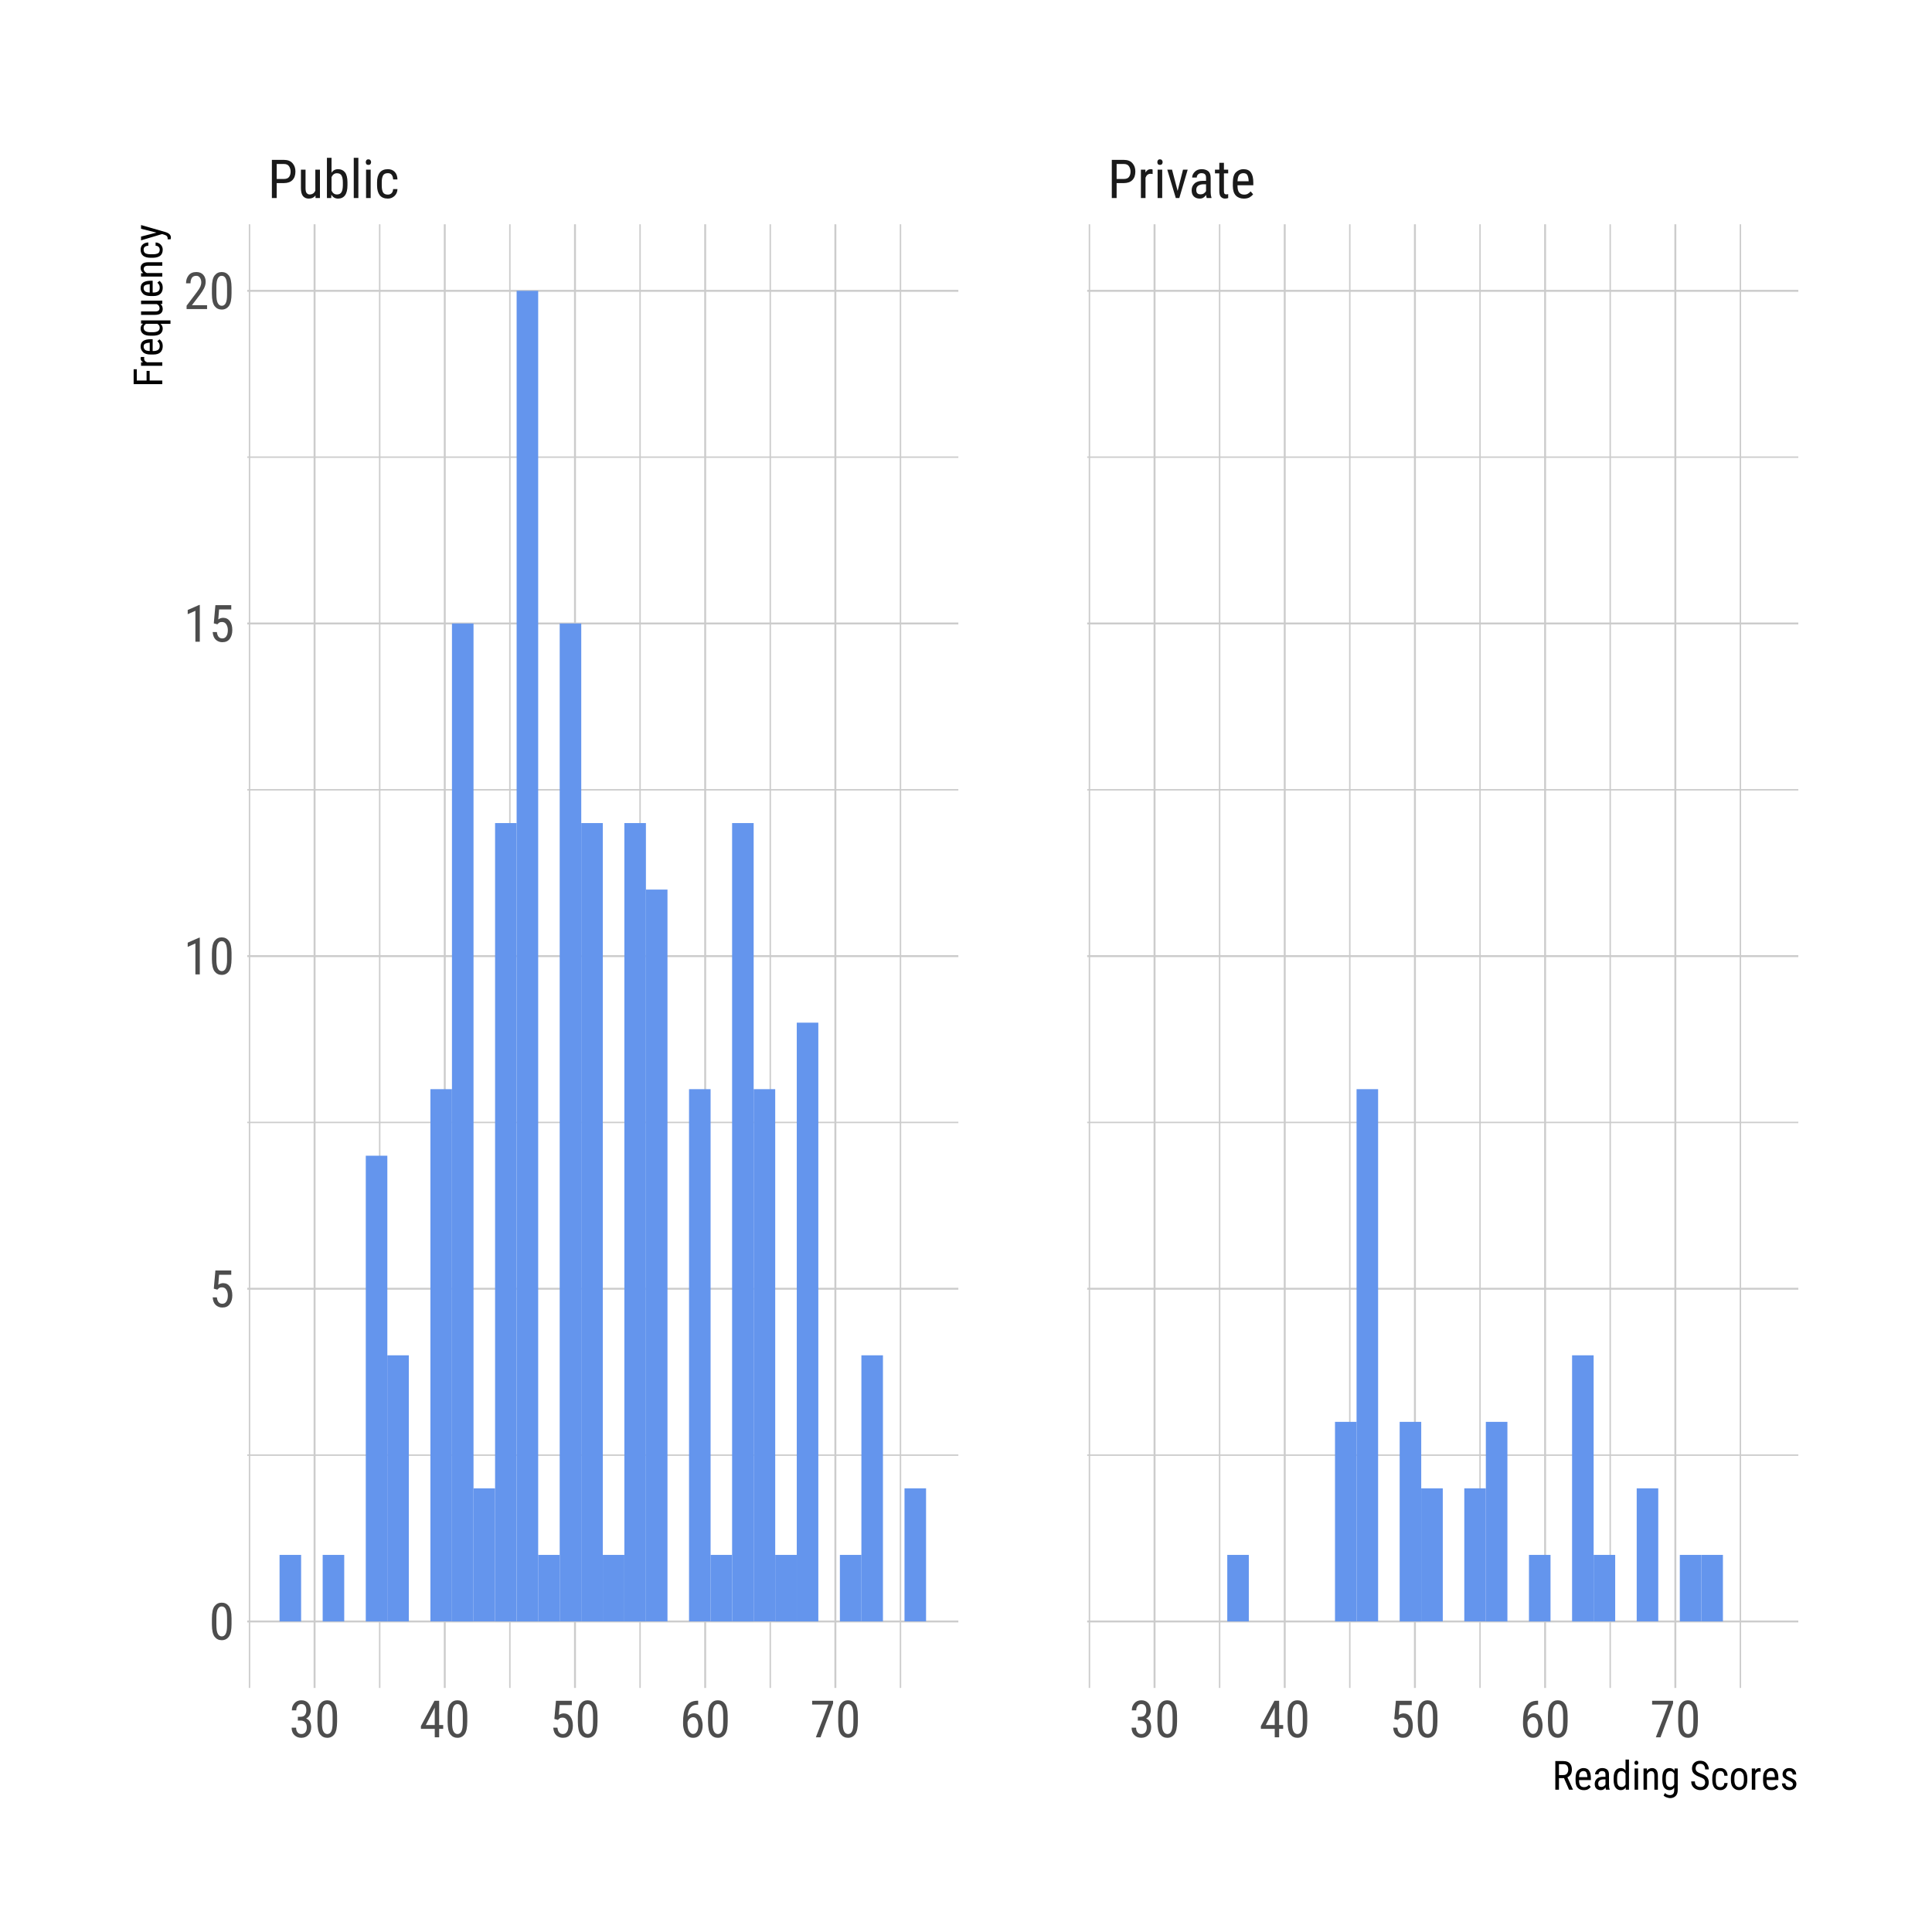
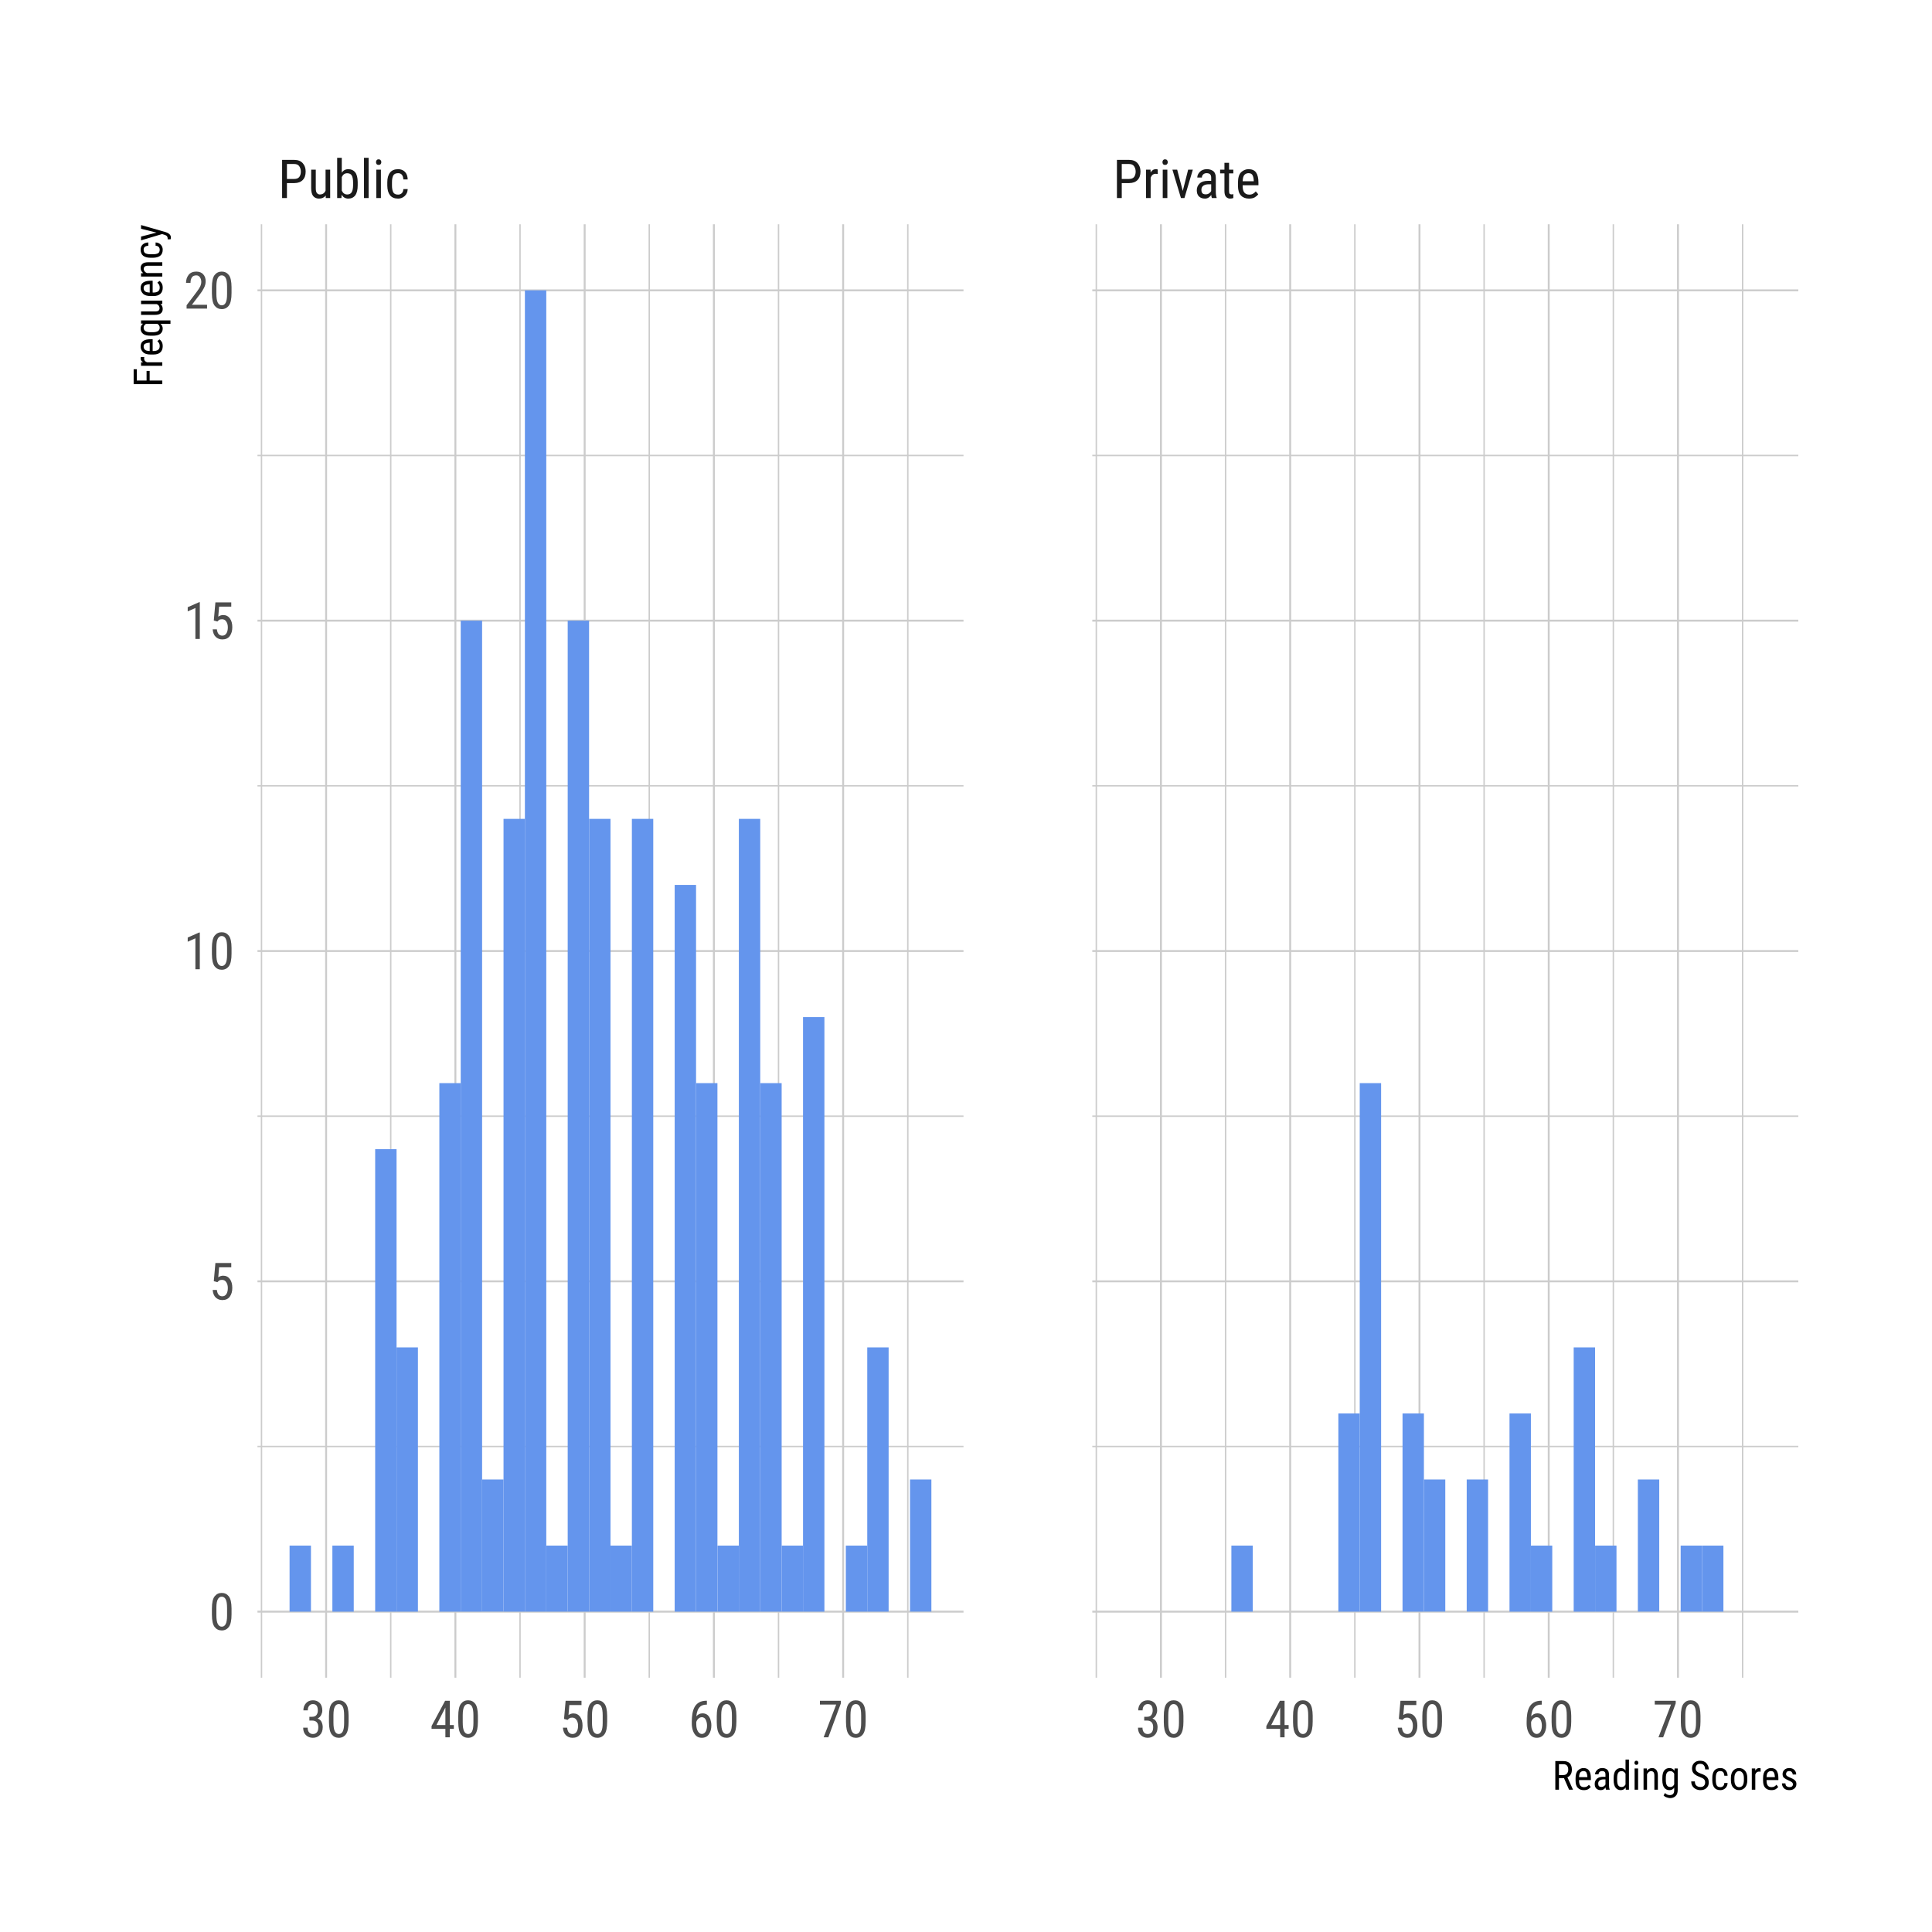
<svg xmlns="http://www.w3.org/2000/svg" width="432.00pt" height="432.00pt" viewBox="0 0 432.00 432.00">
  <g class="svglite">
    <defs>
      <style type="text/css">
    .svglite line, .svglite polyline, .svglite polygon, .svglite path, .svglite rect, .svglite circle {
      fill: none;
      stroke: #000000;
      stroke-linecap: round;
      stroke-linejoin: round;
      stroke-miterlimit: 10.00;
    }
    .svglite text {
      white-space: pre;
    }
    .svglite g.glyphgroup path {
      fill: inherit;
      stroke: none;
    }
  </style>
    </defs>
    <rect width="100%" height="100%" style="stroke: none; fill: #FFFFFF;" />
    <defs>
      <clipPath id="cpMC4wMHw0MzIuMDB8MC4wMHw0MzIuMDA=">
        <rect x="0.00" y="0.00" width="432.00" height="432.00" />
      </clipPath>
    </defs>
    <g clip-path="url(#cpMC4wMHw0MzIuMDB8MC4wMHw0MzIuMDA=)">
- </g>
+       <rect x="0.00" y="-0" width="432.00" height="432.00" style="stroke-width: 1.12; stroke: none; fill: #FFFFFF;" />
+     </g>
    <defs>
-       <clipPath id="cpNTUuMjh8MjE0LjMwfDUwLjE1fDM3Ny40Mw==">
-         <rect x="55.28" y="50.15" width="159.01" height="327.28" />
+       <clipPath id="cpNTcuNTd8MjE1LjQ0fDUwLjE1fDM3NS4xNA==">
+         <rect x="57.57" y="50.15" width="157.87" height="324.99" />
      </clipPath>
    </defs>
-     <g clip-path="url(#cpNTUuMjh8MjE0LjMwfDUwLjE1fDM3Ny40Mw==)">
-       <polyline points="55.28,325.37 214.30,325.37 " style="stroke-width: 0.32; stroke: #CCCCCC; stroke-linecap: butt;" />
-       <polyline points="55.28,250.98 214.30,250.98 " style="stroke-width: 0.32; stroke: #CCCCCC; stroke-linecap: butt;" />
-       <polyline points="55.28,176.60 214.30,176.60 " style="stroke-width: 0.32; stroke: #CCCCCC; stroke-linecap: butt;" />
-       <polyline points="55.28,102.22 214.30,102.22 " style="stroke-width: 0.32; stroke: #CCCCCC; stroke-linecap: butt;" />
-       <polyline points="55.79,377.43 55.79,50.15 " style="stroke-width: 0.32; stroke: #CCCCCC; stroke-linecap: butt;" />
-       <polyline points="84.90,377.43 84.90,50.15 " style="stroke-width: 0.32; stroke: #CCCCCC; stroke-linecap: butt;" />
-       <polyline points="114.01,377.43 114.01,50.15 " style="stroke-width: 0.32; stroke: #CCCCCC; stroke-linecap: butt;" />
-       <polyline points="143.12,377.43 143.12,50.15 " style="stroke-width: 0.32; stroke: #CCCCCC; stroke-linecap: butt;" />
-       <polyline points="172.24,377.43 172.24,50.15 " style="stroke-width: 0.32; stroke: #CCCCCC; stroke-linecap: butt;" />
-       <polyline points="201.35,377.43 201.35,50.15 " style="stroke-width: 0.32; stroke: #CCCCCC; stroke-linecap: butt;" />
-       <polyline points="55.28,362.56 214.30,362.56 " style="stroke-width: 0.43; stroke: #CCCCCC; stroke-linecap: butt;" />
-       <polyline points="55.28,288.17 214.30,288.17 " style="stroke-width: 0.43; stroke: #CCCCCC; stroke-linecap: butt;" />
-       <polyline points="55.28,213.79 214.30,213.79 " style="stroke-width: 0.43; stroke: #CCCCCC; stroke-linecap: butt;" />
-       <polyline points="55.28,139.41 214.30,139.41 " style="stroke-width: 0.43; stroke: #CCCCCC; stroke-linecap: butt;" />
-       <polyline points="55.28,65.03 214.30,65.03 " style="stroke-width: 0.43; stroke: #CCCCCC; stroke-linecap: butt;" />
-       <polyline points="70.34,377.43 70.34,50.15 " style="stroke-width: 0.43; stroke: #CCCCCC; stroke-linecap: butt;" />
-       <polyline points="99.45,377.43 99.45,50.15 " style="stroke-width: 0.43; stroke: #CCCCCC; stroke-linecap: butt;" />
-       <polyline points="128.57,377.43 128.57,50.15 " style="stroke-width: 0.43; stroke: #CCCCCC; stroke-linecap: butt;" />
-       <polyline points="157.68,377.43 157.68,50.15 " style="stroke-width: 0.43; stroke: #CCCCCC; stroke-linecap: butt;" />
-       <polyline points="186.79,377.43 186.79,50.15 " style="stroke-width: 0.43; stroke: #CCCCCC; stroke-linecap: butt;" />
-       <rect x="62.51" y="347.68" width="4.82" height="14.88" style="stroke-width: 1.07; stroke: none; stroke-linecap: butt; stroke-linejoin: miter; fill: #6495ED;" />
-       <rect x="67.33" y="362.56" width="4.82" height="0.00" style="stroke-width: 1.07; stroke: none; stroke-linecap: butt; stroke-linejoin: miter; fill: #6495ED;" />
-       <rect x="72.15" y="347.68" width="4.82" height="14.88" style="stroke-width: 1.07; stroke: none; stroke-linecap: butt; stroke-linejoin: miter; fill: #6495ED;" />
-       <rect x="76.97" y="362.56" width="4.82" height="0.00" style="stroke-width: 1.07; stroke: none; stroke-linecap: butt; stroke-linejoin: miter; fill: #6495ED;" />
-       <rect x="81.79" y="258.42" width="4.82" height="104.14" style="stroke-width: 1.07; stroke: none; stroke-linecap: butt; stroke-linejoin: miter; fill: #6495ED;" />
-       <rect x="86.60" y="303.05" width="4.82" height="59.51" style="stroke-width: 1.07; stroke: none; stroke-linecap: butt; stroke-linejoin: miter; fill: #6495ED;" />
-       <rect x="91.42" y="362.56" width="4.82" height="0.00" style="stroke-width: 1.07; stroke: none; stroke-linecap: butt; stroke-linejoin: miter; fill: #6495ED;" />
-       <rect x="96.24" y="243.54" width="4.82" height="119.01" style="stroke-width: 1.07; stroke: none; stroke-linecap: butt; stroke-linejoin: miter; fill: #6495ED;" />
-       <rect x="101.06" y="139.41" width="4.82" height="223.15" style="stroke-width: 1.07; stroke: none; stroke-linecap: butt; stroke-linejoin: miter; fill: #6495ED;" />
-       <rect x="105.88" y="332.80" width="4.82" height="29.75" style="stroke-width: 1.07; stroke: none; stroke-linecap: butt; stroke-linejoin: miter; fill: #6495ED;" />
-       <rect x="110.70" y="184.04" width="4.82" height="178.52" style="stroke-width: 1.07; stroke: none; stroke-linecap: butt; stroke-linejoin: miter; fill: #6495ED;" />
-       <rect x="115.52" y="65.03" width="4.82" height="297.53" style="stroke-width: 1.07; stroke: none; stroke-linecap: butt; stroke-linejoin: miter; fill: #6495ED;" />
-       <rect x="120.33" y="347.68" width="4.82" height="14.88" style="stroke-width: 1.07; stroke: none; stroke-linecap: butt; stroke-linejoin: miter; fill: #6495ED;" />
-       <rect x="125.15" y="139.41" width="4.82" height="223.15" style="stroke-width: 1.07; stroke: none; stroke-linecap: butt; stroke-linejoin: miter; fill: #6495ED;" />
-       <rect x="129.97" y="184.04" width="4.82" height="178.52" style="stroke-width: 1.07; stroke: none; stroke-linecap: butt; stroke-linejoin: miter; fill: #6495ED;" />
-       <rect x="134.79" y="347.68" width="4.82" height="14.88" style="stroke-width: 1.07; stroke: none; stroke-linecap: butt; stroke-linejoin: miter; fill: #6495ED;" />
-       <rect x="139.61" y="184.04" width="4.82" height="178.52" style="stroke-width: 1.07; stroke: none; stroke-linecap: butt; stroke-linejoin: miter; fill: #6495ED;" />
-       <rect x="144.43" y="198.91" width="4.82" height="163.64" style="stroke-width: 1.07; stroke: none; stroke-linecap: butt; stroke-linejoin: miter; fill: #6495ED;" />
-       <rect x="149.25" y="362.56" width="4.82" height="0.00" style="stroke-width: 1.07; stroke: none; stroke-linecap: butt; stroke-linejoin: miter; fill: #6495ED;" />
-       <rect x="154.07" y="243.54" width="4.82" height="119.01" style="stroke-width: 1.07; stroke: none; stroke-linecap: butt; stroke-linejoin: miter; fill: #6495ED;" />
-       <rect x="158.88" y="347.68" width="4.82" height="14.88" style="stroke-width: 1.07; stroke: none; stroke-linecap: butt; stroke-linejoin: miter; fill: #6495ED;" />
-       <rect x="163.70" y="184.04" width="4.82" height="178.52" style="stroke-width: 1.07; stroke: none; stroke-linecap: butt; stroke-linejoin: miter; fill: #6495ED;" />
-       <rect x="168.52" y="243.54" width="4.82" height="119.01" style="stroke-width: 1.07; stroke: none; stroke-linecap: butt; stroke-linejoin: miter; fill: #6495ED;" />
-       <rect x="173.34" y="347.68" width="4.82" height="14.88" style="stroke-width: 1.07; stroke: none; stroke-linecap: butt; stroke-linejoin: miter; fill: #6495ED;" />
-       <rect x="178.16" y="228.67" width="4.82" height="133.89" style="stroke-width: 1.07; stroke: none; stroke-linecap: butt; stroke-linejoin: miter; fill: #6495ED;" />
-       <rect x="182.98" y="362.56" width="4.82" height="0.00" style="stroke-width: 1.07; stroke: none; stroke-linecap: butt; stroke-linejoin: miter; fill: #6495ED;" />
-       <rect x="187.80" y="347.68" width="4.82" height="14.88" style="stroke-width: 1.07; stroke: none; stroke-linecap: butt; stroke-linejoin: miter; fill: #6495ED;" />
-       <rect x="192.61" y="303.05" width="4.82" height="59.51" style="stroke-width: 1.07; stroke: none; stroke-linecap: butt; stroke-linejoin: miter; fill: #6495ED;" />
-       <rect x="197.43" y="362.56" width="4.82" height="0.00" style="stroke-width: 1.07; stroke: none; stroke-linecap: butt; stroke-linejoin: miter; fill: #6495ED;" />
-       <rect x="202.25" y="332.80" width="4.82" height="29.75" style="stroke-width: 1.07; stroke: none; stroke-linecap: butt; stroke-linejoin: miter; fill: #6495ED;" />
+     <g clip-path="url(#cpNTcuNTd8MjE1LjQ0fDUwLjE1fDM3NS4xNA==)">
+       <polyline points="57.57,323.44 215.44,323.44 " style="stroke-width: 0.32; stroke: #CCCCCC; stroke-linecap: butt;" />
+       <polyline points="57.57,249.58 215.44,249.58 " style="stroke-width: 0.32; stroke: #CCCCCC; stroke-linecap: butt;" />
+       <polyline points="57.57,175.71 215.44,175.71 " style="stroke-width: 0.32; stroke: #CCCCCC; stroke-linecap: butt;" />
+       <polyline points="57.57,101.85 215.44,101.85 " style="stroke-width: 0.32; stroke: #CCCCCC; stroke-linecap: butt;" />
+       <polyline points="58.47,375.14 58.47,50.15 " style="stroke-width: 0.32; stroke: #CCCCCC; stroke-linecap: butt;" />
+       <polyline points="87.37,375.14 87.37,50.15 " style="stroke-width: 0.32; stroke: #CCCCCC; stroke-linecap: butt;" />
+       <polyline points="116.28,375.14 116.28,50.15 " style="stroke-width: 0.32; stroke: #CCCCCC; stroke-linecap: butt;" />
+       <polyline points="145.18,375.14 145.18,50.15 " style="stroke-width: 0.32; stroke: #CCCCCC; stroke-linecap: butt;" />
+       <polyline points="174.08,375.14 174.08,50.15 " style="stroke-width: 0.32; stroke: #CCCCCC; stroke-linecap: butt;" />
+       <polyline points="202.99,375.14 202.99,50.15 " style="stroke-width: 0.32; stroke: #CCCCCC; stroke-linecap: butt;" />
+       <polyline points="57.57,360.37 215.44,360.37 " style="stroke-width: 0.43; stroke: #CCCCCC; stroke-linecap: butt;" />
+       <polyline points="57.57,286.51 215.44,286.51 " style="stroke-width: 0.43; stroke: #CCCCCC; stroke-linecap: butt;" />
+       <polyline points="57.57,212.65 215.44,212.65 " style="stroke-width: 0.43; stroke: #CCCCCC; stroke-linecap: butt;" />
+       <polyline points="57.57,138.78 215.44,138.78 " style="stroke-width: 0.43; stroke: #CCCCCC; stroke-linecap: butt;" />
+       <polyline points="57.57,64.92 215.44,64.92 " style="stroke-width: 0.43; stroke: #CCCCCC; stroke-linecap: butt;" />
+       <polyline points="72.92,375.14 72.92,50.15 " style="stroke-width: 0.43; stroke: #CCCCCC; stroke-linecap: butt;" />
+       <polyline points="101.83,375.14 101.83,50.15 " style="stroke-width: 0.43; stroke: #CCCCCC; stroke-linecap: butt;" />
+       <polyline points="130.73,375.14 130.73,50.15 " style="stroke-width: 0.43; stroke: #CCCCCC; stroke-linecap: butt;" />
+       <polyline points="159.63,375.14 159.63,50.15 " style="stroke-width: 0.43; stroke: #CCCCCC; stroke-linecap: butt;" />
+       <polyline points="188.53,375.14 188.53,50.15 " style="stroke-width: 0.43; stroke: #CCCCCC; stroke-linecap: butt;" />
+       <rect x="64.75" y="345.60" width="4.78" height="14.77" style="stroke-width: 1.12; stroke: none; stroke-linecap: butt; stroke-linejoin: miter; fill: #6495ED;" />
+       <rect x="69.53" y="360.37" width="4.78" height="0.00" style="stroke-width: 1.12; stroke: none; stroke-linecap: butt; stroke-linejoin: miter; fill: #6495ED;" />
+       <rect x="74.32" y="345.60" width="4.78" height="14.77" style="stroke-width: 1.12; stroke: none; stroke-linecap: butt; stroke-linejoin: miter; fill: #6495ED;" />
+       <rect x="79.10" y="360.37" width="4.78" height="0.00" style="stroke-width: 1.12; stroke: none; stroke-linecap: butt; stroke-linejoin: miter; fill: #6495ED;" />
+       <rect x="83.89" y="256.96" width="4.78" height="103.41" style="stroke-width: 1.12; stroke: none; stroke-linecap: butt; stroke-linejoin: miter; fill: #6495ED;" />
+       <rect x="88.67" y="301.28" width="4.78" height="59.09" style="stroke-width: 1.12; stroke: none; stroke-linecap: butt; stroke-linejoin: miter; fill: #6495ED;" />
+       <rect x="93.45" y="360.37" width="4.78" height="0.00" style="stroke-width: 1.12; stroke: none; stroke-linecap: butt; stroke-linejoin: miter; fill: #6495ED;" />
+       <rect x="98.24" y="242.19" width="4.78" height="118.18" style="stroke-width: 1.12; stroke: none; stroke-linecap: butt; stroke-linejoin: miter; fill: #6495ED;" />
+       <rect x="103.02" y="138.78" width="4.78" height="221.59" style="stroke-width: 1.12; stroke: none; stroke-linecap: butt; stroke-linejoin: miter; fill: #6495ED;" />
+       <rect x="107.81" y="330.82" width="4.78" height="29.54" style="stroke-width: 1.12; stroke: none; stroke-linecap: butt; stroke-linejoin: miter; fill: #6495ED;" />
+       <rect x="112.59" y="183.10" width="4.78" height="177.27" style="stroke-width: 1.12; stroke: none; stroke-linecap: butt; stroke-linejoin: miter; fill: #6495ED;" />
+       <rect x="117.37" y="64.92" width="4.78" height="295.45" style="stroke-width: 1.12; stroke: none; stroke-linecap: butt; stroke-linejoin: miter; fill: #6495ED;" />
+       <rect x="122.16" y="345.60" width="4.78" height="14.77" style="stroke-width: 1.12; stroke: none; stroke-linecap: butt; stroke-linejoin: miter; fill: #6495ED;" />
+       <rect x="126.94" y="138.78" width="4.78" height="221.59" style="stroke-width: 1.12; stroke: none; stroke-linecap: butt; stroke-linejoin: miter; fill: #6495ED;" />
+       <rect x="131.73" y="183.10" width="4.78" height="177.27" style="stroke-width: 1.12; stroke: none; stroke-linecap: butt; stroke-linejoin: miter; fill: #6495ED;" />
+       <rect x="136.51" y="345.60" width="4.78" height="14.77" style="stroke-width: 1.12; stroke: none; stroke-linecap: butt; stroke-linejoin: miter; fill: #6495ED;" />
+       <rect x="141.29" y="183.10" width="4.78" height="177.27" style="stroke-width: 1.12; stroke: none; stroke-linecap: butt; stroke-linejoin: miter; fill: #6495ED;" />
+       <rect x="146.08" y="360.37" width="4.78" height="0.00" style="stroke-width: 1.12; stroke: none; stroke-linecap: butt; stroke-linejoin: miter; fill: #6495ED;" />
+       <rect x="150.86" y="197.87" width="4.78" height="162.50" style="stroke-width: 1.12; stroke: none; stroke-linecap: butt; stroke-linejoin: miter; fill: #6495ED;" />
+       <rect x="155.64" y="242.19" width="4.78" height="118.18" style="stroke-width: 1.12; stroke: none; stroke-linecap: butt; stroke-linejoin: miter; fill: #6495ED;" />
+       <rect x="160.43" y="345.60" width="4.78" height="14.77" style="stroke-width: 1.12; stroke: none; stroke-linecap: butt; stroke-linejoin: miter; fill: #6495ED;" />
+       <rect x="165.21" y="183.10" width="4.78" height="177.27" style="stroke-width: 1.12; stroke: none; stroke-linecap: butt; stroke-linejoin: miter; fill: #6495ED;" />
+       <rect x="170.00" y="242.19" width="4.78" height="118.18" style="stroke-width: 1.12; stroke: none; stroke-linecap: butt; stroke-linejoin: miter; fill: #6495ED;" />
+       <rect x="174.78" y="345.60" width="4.78" height="14.77" style="stroke-width: 1.12; stroke: none; stroke-linecap: butt; stroke-linejoin: miter; fill: #6495ED;" />
+       <rect x="179.56" y="227.42" width="4.78" height="132.95" style="stroke-width: 1.12; stroke: none; stroke-linecap: butt; stroke-linejoin: miter; fill: #6495ED;" />
+       <rect x="184.35" y="360.37" width="4.78" height="0.00" style="stroke-width: 1.12; stroke: none; stroke-linecap: butt; stroke-linejoin: miter; fill: #6495ED;" />
+       <rect x="189.13" y="345.60" width="4.78" height="14.77" style="stroke-width: 1.12; stroke: none; stroke-linecap: butt; stroke-linejoin: miter; fill: #6495ED;" />
+       <rect x="193.92" y="301.28" width="4.78" height="59.09" style="stroke-width: 1.12; stroke: none; stroke-linecap: butt; stroke-linejoin: miter; fill: #6495ED;" />
+       <rect x="198.70" y="360.37" width="4.78" height="0.00" style="stroke-width: 1.12; stroke: none; stroke-linecap: butt; stroke-linejoin: miter; fill: #6495ED;" />
+       <rect x="203.48" y="330.82" width="4.78" height="29.54" style="stroke-width: 1.12; stroke: none; stroke-linecap: butt; stroke-linejoin: miter; fill: #6495ED;" />
    </g>
    <g clip-path="url(#cpMC4wMHw0MzIuMDB8MC4wMHw0MzIuMDA=)">
</g>
    <defs>
-       <clipPath id="cpMjQzLjEwfDQwMi4xMXw1MC4xNXwzNzcuNDM=">
-         <rect x="243.10" y="50.15" width="159.01" height="327.28" />
+       <clipPath id="cpMjQ0LjI0fDQwMi4xMXw1MC4xNXwzNzUuMTQ=">
+         <rect x="244.24" y="50.15" width="157.87" height="324.99" />
      </clipPath>
    </defs>
-     <g clip-path="url(#cpMjQzLjEwfDQwMi4xMXw1MC4xNXwzNzcuNDM=)">
-       <polyline points="243.10,325.37 402.11,325.37 " style="stroke-width: 0.32; stroke: #CCCCCC; stroke-linecap: butt;" />
-       <polyline points="243.10,250.98 402.11,250.98 " style="stroke-width: 0.32; stroke: #CCCCCC; stroke-linecap: butt;" />
-       <polyline points="243.10,176.60 402.11,176.60 " style="stroke-width: 0.32; stroke: #CCCCCC; stroke-linecap: butt;" />
-       <polyline points="243.10,102.22 402.11,102.22 " style="stroke-width: 0.32; stroke: #CCCCCC; stroke-linecap: butt;" />
-       <polyline points="243.60,377.43 243.60,50.15 " style="stroke-width: 0.32; stroke: #CCCCCC; stroke-linecap: butt;" />
-       <polyline points="272.71,377.43 272.71,50.15 " style="stroke-width: 0.32; stroke: #CCCCCC; stroke-linecap: butt;" />
-       <polyline points="301.82,377.43 301.82,50.15 " style="stroke-width: 0.32; stroke: #CCCCCC; stroke-linecap: butt;" />
-       <polyline points="330.94,377.43 330.94,50.15 " style="stroke-width: 0.32; stroke: #CCCCCC; stroke-linecap: butt;" />
-       <polyline points="360.05,377.43 360.05,50.15 " style="stroke-width: 0.32; stroke: #CCCCCC; stroke-linecap: butt;" />
-       <polyline points="389.16,377.43 389.16,50.15 " style="stroke-width: 0.32; stroke: #CCCCCC; stroke-linecap: butt;" />
-       <polyline points="243.10,362.56 402.11,362.56 " style="stroke-width: 0.43; stroke: #CCCCCC; stroke-linecap: butt;" />
-       <polyline points="243.10,288.17 402.11,288.17 " style="stroke-width: 0.43; stroke: #CCCCCC; stroke-linecap: butt;" />
-       <polyline points="243.10,213.79 402.11,213.79 " style="stroke-width: 0.43; stroke: #CCCCCC; stroke-linecap: butt;" />
-       <polyline points="243.10,139.41 402.11,139.41 " style="stroke-width: 0.43; stroke: #CCCCCC; stroke-linecap: butt;" />
-       <polyline points="243.10,65.03 402.11,65.03 " style="stroke-width: 0.43; stroke: #CCCCCC; stroke-linecap: butt;" />
-       <polyline points="258.16,377.43 258.16,50.15 " style="stroke-width: 0.43; stroke: #CCCCCC; stroke-linecap: butt;" />
-       <polyline points="287.27,377.43 287.27,50.15 " style="stroke-width: 0.43; stroke: #CCCCCC; stroke-linecap: butt;" />
-       <polyline points="316.38,377.43 316.38,50.15 " style="stroke-width: 0.43; stroke: #CCCCCC; stroke-linecap: butt;" />
-       <polyline points="345.49,377.43 345.49,50.15 " style="stroke-width: 0.43; stroke: #CCCCCC; stroke-linecap: butt;" />
-       <polyline points="374.61,377.43 374.61,50.15 " style="stroke-width: 0.43; stroke: #CCCCCC; stroke-linecap: butt;" />
-       <rect x="250.33" y="362.56" width="4.82" height="0.00" style="stroke-width: 1.07; stroke: none; stroke-linecap: butt; stroke-linejoin: miter; fill: #6495ED;" />
-       <rect x="255.14" y="362.56" width="4.82" height="0.00" style="stroke-width: 1.07; stroke: none; stroke-linecap: butt; stroke-linejoin: miter; fill: #6495ED;" />
-       <rect x="259.96" y="362.56" width="4.82" height="0.00" style="stroke-width: 1.07; stroke: none; stroke-linecap: butt; stroke-linejoin: miter; fill: #6495ED;" />
-       <rect x="264.78" y="362.56" width="4.82" height="0.00" style="stroke-width: 1.07; stroke: none; stroke-linecap: butt; stroke-linejoin: miter; fill: #6495ED;" />
-       <rect x="269.60" y="362.56" width="4.82" height="0.00" style="stroke-width: 1.07; stroke: none; stroke-linecap: butt; stroke-linejoin: miter; fill: #6495ED;" />
-       <rect x="274.42" y="347.68" width="4.82" height="14.88" style="stroke-width: 1.07; stroke: none; stroke-linecap: butt; stroke-linejoin: miter; fill: #6495ED;" />
-       <rect x="279.24" y="362.56" width="4.82" height="0.00" style="stroke-width: 1.07; stroke: none; stroke-linecap: butt; stroke-linejoin: miter; fill: #6495ED;" />
-       <rect x="284.06" y="362.56" width="4.82" height="0.00" style="stroke-width: 1.07; stroke: none; stroke-linecap: butt; stroke-linejoin: miter; fill: #6495ED;" />
-       <rect x="288.87" y="362.56" width="4.82" height="0.00" style="stroke-width: 1.07; stroke: none; stroke-linecap: butt; stroke-linejoin: miter; fill: #6495ED;" />
-       <rect x="293.69" y="362.56" width="4.82" height="0.00" style="stroke-width: 1.07; stroke: none; stroke-linecap: butt; stroke-linejoin: miter; fill: #6495ED;" />
-       <rect x="298.51" y="317.93" width="4.82" height="44.63" style="stroke-width: 1.07; stroke: none; stroke-linecap: butt; stroke-linejoin: miter; fill: #6495ED;" />
-       <rect x="303.33" y="243.54" width="4.82" height="119.01" style="stroke-width: 1.07; stroke: none; stroke-linecap: butt; stroke-linejoin: miter; fill: #6495ED;" />
-       <rect x="308.15" y="362.56" width="4.82" height="0.00" style="stroke-width: 1.07; stroke: none; stroke-linecap: butt; stroke-linejoin: miter; fill: #6495ED;" />
-       <rect x="312.97" y="317.93" width="4.82" height="44.63" style="stroke-width: 1.07; stroke: none; stroke-linecap: butt; stroke-linejoin: miter; fill: #6495ED;" />
-       <rect x="317.79" y="332.80" width="4.82" height="29.75" style="stroke-width: 1.07; stroke: none; stroke-linecap: butt; stroke-linejoin: miter; fill: #6495ED;" />
-       <rect x="322.60" y="362.56" width="4.82" height="0.00" style="stroke-width: 1.07; stroke: none; stroke-linecap: butt; stroke-linejoin: miter; fill: #6495ED;" />
-       <rect x="327.42" y="332.80" width="4.82" height="29.75" style="stroke-width: 1.07; stroke: none; stroke-linecap: butt; stroke-linejoin: miter; fill: #6495ED;" />
-       <rect x="332.24" y="317.93" width="4.82" height="44.63" style="stroke-width: 1.07; stroke: none; stroke-linecap: butt; stroke-linejoin: miter; fill: #6495ED;" />
-       <rect x="337.06" y="362.56" width="4.82" height="0.00" style="stroke-width: 1.07; stroke: none; stroke-linecap: butt; stroke-linejoin: miter; fill: #6495ED;" />
-       <rect x="341.88" y="347.68" width="4.82" height="14.88" style="stroke-width: 1.07; stroke: none; stroke-linecap: butt; stroke-linejoin: miter; fill: #6495ED;" />
-       <rect x="346.70" y="362.56" width="4.82" height="0.00" style="stroke-width: 1.07; stroke: none; stroke-linecap: butt; stroke-linejoin: miter; fill: #6495ED;" />
-       <rect x="351.52" y="303.05" width="4.82" height="59.51" style="stroke-width: 1.07; stroke: none; stroke-linecap: butt; stroke-linejoin: miter; fill: #6495ED;" />
-       <rect x="356.34" y="347.68" width="4.82" height="14.88" style="stroke-width: 1.07; stroke: none; stroke-linecap: butt; stroke-linejoin: miter; fill: #6495ED;" />
-       <rect x="361.15" y="362.56" width="4.82" height="0.00" style="stroke-width: 1.07; stroke: none; stroke-linecap: butt; stroke-linejoin: miter; fill: #6495ED;" />
-       <rect x="365.97" y="332.80" width="4.82" height="29.75" style="stroke-width: 1.07; stroke: none; stroke-linecap: butt; stroke-linejoin: miter; fill: #6495ED;" />
-       <rect x="370.79" y="362.56" width="4.82" height="0.00" style="stroke-width: 1.07; stroke: none; stroke-linecap: butt; stroke-linejoin: miter; fill: #6495ED;" />
-       <rect x="375.61" y="347.68" width="4.82" height="14.88" style="stroke-width: 1.07; stroke: none; stroke-linecap: butt; stroke-linejoin: miter; fill: #6495ED;" />
-       <rect x="380.43" y="347.68" width="4.82" height="14.88" style="stroke-width: 1.07; stroke: none; stroke-linecap: butt; stroke-linejoin: miter; fill: #6495ED;" />
-       <rect x="385.25" y="362.56" width="4.82" height="0.00" style="stroke-width: 1.07; stroke: none; stroke-linecap: butt; stroke-linejoin: miter; fill: #6495ED;" />
-       <rect x="390.07" y="362.56" width="4.82" height="0.00" style="stroke-width: 1.07; stroke: none; stroke-linecap: butt; stroke-linejoin: miter; fill: #6495ED;" />
+     <g clip-path="url(#cpMjQ0LjI0fDQwMi4xMXw1MC4xNXwzNzUuMTQ=)">
+       <polyline points="244.24,323.44 402.11,323.44 " style="stroke-width: 0.32; stroke: #CCCCCC; stroke-linecap: butt;" />
+       <polyline points="244.24,249.58 402.11,249.58 " style="stroke-width: 0.32; stroke: #CCCCCC; stroke-linecap: butt;" />
+       <polyline points="244.24,175.71 402.11,175.71 " style="stroke-width: 0.32; stroke: #CCCCCC; stroke-linecap: butt;" />
+       <polyline points="244.24,101.85 402.11,101.85 " style="stroke-width: 0.32; stroke: #CCCCCC; stroke-linecap: butt;" />
+       <polyline points="245.14,375.14 245.14,50.15 " style="stroke-width: 0.32; stroke: #CCCCCC; stroke-linecap: butt;" />
+       <polyline points="274.04,375.14 274.04,50.15 " style="stroke-width: 0.32; stroke: #CCCCCC; stroke-linecap: butt;" />
+       <polyline points="302.95,375.14 302.95,50.15 " style="stroke-width: 0.32; stroke: #CCCCCC; stroke-linecap: butt;" />
+       <polyline points="331.85,375.14 331.85,50.15 " style="stroke-width: 0.32; stroke: #CCCCCC; stroke-linecap: butt;" />
+       <polyline points="360.75,375.14 360.75,50.15 " style="stroke-width: 0.32; stroke: #CCCCCC; stroke-linecap: butt;" />
+       <polyline points="389.65,375.14 389.65,50.15 " style="stroke-width: 0.32; stroke: #CCCCCC; stroke-linecap: butt;" />
+       <polyline points="244.24,360.37 402.11,360.37 " style="stroke-width: 0.43; stroke: #CCCCCC; stroke-linecap: butt;" />
+       <polyline points="244.24,286.51 402.11,286.51 " style="stroke-width: 0.43; stroke: #CCCCCC; stroke-linecap: butt;" />
+       <polyline points="244.24,212.65 402.11,212.65 " style="stroke-width: 0.43; stroke: #CCCCCC; stroke-linecap: butt;" />
+       <polyline points="244.24,138.78 402.11,138.78 " style="stroke-width: 0.43; stroke: #CCCCCC; stroke-linecap: butt;" />
+       <polyline points="244.24,64.92 402.11,64.92 " style="stroke-width: 0.43; stroke: #CCCCCC; stroke-linecap: butt;" />
+       <polyline points="259.59,375.14 259.59,50.15 " style="stroke-width: 0.43; stroke: #CCCCCC; stroke-linecap: butt;" />
+       <polyline points="288.49,375.14 288.49,50.15 " style="stroke-width: 0.43; stroke: #CCCCCC; stroke-linecap: butt;" />
+       <polyline points="317.40,375.14 317.40,50.15 " style="stroke-width: 0.43; stroke: #CCCCCC; stroke-linecap: butt;" />
+       <polyline points="346.30,375.14 346.30,50.15 " style="stroke-width: 0.43; stroke: #CCCCCC; stroke-linecap: butt;" />
+       <polyline points="375.20,375.14 375.20,50.15 " style="stroke-width: 0.43; stroke: #CCCCCC; stroke-linecap: butt;" />
+       <rect x="251.42" y="360.37" width="4.78" height="0.00" style="stroke-width: 1.12; stroke: none; stroke-linecap: butt; stroke-linejoin: miter; fill: #6495ED;" />
+       <rect x="256.20" y="360.37" width="4.78" height="0.00" style="stroke-width: 1.12; stroke: none; stroke-linecap: butt; stroke-linejoin: miter; fill: #6495ED;" />
+       <rect x="260.99" y="360.37" width="4.78" height="0.00" style="stroke-width: 1.12; stroke: none; stroke-linecap: butt; stroke-linejoin: miter; fill: #6495ED;" />
+       <rect x="265.77" y="360.37" width="4.78" height="0.00" style="stroke-width: 1.12; stroke: none; stroke-linecap: butt; stroke-linejoin: miter; fill: #6495ED;" />
+       <rect x="270.55" y="360.37" width="4.78" height="0.00" style="stroke-width: 1.12; stroke: none; stroke-linecap: butt; stroke-linejoin: miter; fill: #6495ED;" />
+       <rect x="275.34" y="345.60" width="4.78" height="14.77" style="stroke-width: 1.12; stroke: none; stroke-linecap: butt; stroke-linejoin: miter; fill: #6495ED;" />
+       <rect x="280.12" y="360.37" width="4.78" height="0.00" style="stroke-width: 1.12; stroke: none; stroke-linecap: butt; stroke-linejoin: miter; fill: #6495ED;" />
+       <rect x="284.91" y="360.37" width="4.78" height="0.00" style="stroke-width: 1.12; stroke: none; stroke-linecap: butt; stroke-linejoin: miter; fill: #6495ED;" />
+       <rect x="289.69" y="360.37" width="4.78" height="0.00" style="stroke-width: 1.12; stroke: none; stroke-linecap: butt; stroke-linejoin: miter; fill: #6495ED;" />
+       <rect x="294.47" y="360.37" width="4.78" height="0.00" style="stroke-width: 1.12; stroke: none; stroke-linecap: butt; stroke-linejoin: miter; fill: #6495ED;" />
+       <rect x="299.26" y="316.05" width="4.78" height="44.32" style="stroke-width: 1.12; stroke: none; stroke-linecap: butt; stroke-linejoin: miter; fill: #6495ED;" />
+       <rect x="304.04" y="242.19" width="4.78" height="118.18" style="stroke-width: 1.12; stroke: none; stroke-linecap: butt; stroke-linejoin: miter; fill: #6495ED;" />
+       <rect x="308.83" y="360.37" width="4.78" height="0.00" style="stroke-width: 1.12; stroke: none; stroke-linecap: butt; stroke-linejoin: miter; fill: #6495ED;" />
+       <rect x="313.61" y="316.05" width="4.78" height="44.32" style="stroke-width: 1.12; stroke: none; stroke-linecap: butt; stroke-linejoin: miter; fill: #6495ED;" />
+       <rect x="318.39" y="330.82" width="4.78" height="29.54" style="stroke-width: 1.12; stroke: none; stroke-linecap: butt; stroke-linejoin: miter; fill: #6495ED;" />
+       <rect x="323.18" y="360.37" width="4.78" height="0.00" style="stroke-width: 1.12; stroke: none; stroke-linecap: butt; stroke-linejoin: miter; fill: #6495ED;" />
+       <rect x="327.96" y="330.82" width="4.78" height="29.54" style="stroke-width: 1.12; stroke: none; stroke-linecap: butt; stroke-linejoin: miter; fill: #6495ED;" />
+       <rect x="332.75" y="360.37" width="4.78" height="0.00" style="stroke-width: 1.12; stroke: none; stroke-linecap: butt; stroke-linejoin: miter; fill: #6495ED;" />
+       <rect x="337.53" y="316.05" width="4.78" height="44.32" style="stroke-width: 1.12; stroke: none; stroke-linecap: butt; stroke-linejoin: miter; fill: #6495ED;" />
+       <rect x="342.31" y="345.60" width="4.78" height="14.77" style="stroke-width: 1.12; stroke: none; stroke-linecap: butt; stroke-linejoin: miter; fill: #6495ED;" />
+       <rect x="347.10" y="360.37" width="4.78" height="0.00" style="stroke-width: 1.12; stroke: none; stroke-linecap: butt; stroke-linejoin: miter; fill: #6495ED;" />
+       <rect x="351.88" y="301.28" width="4.78" height="59.09" style="stroke-width: 1.12; stroke: none; stroke-linecap: butt; stroke-linejoin: miter; fill: #6495ED;" />
+       <rect x="356.67" y="345.60" width="4.78" height="14.77" style="stroke-width: 1.12; stroke: none; stroke-linecap: butt; stroke-linejoin: miter; fill: #6495ED;" />
+       <rect x="361.45" y="360.37" width="4.78" height="0.00" style="stroke-width: 1.12; stroke: none; stroke-linecap: butt; stroke-linejoin: miter; fill: #6495ED;" />
+       <rect x="366.23" y="330.82" width="4.78" height="29.54" style="stroke-width: 1.12; stroke: none; stroke-linecap: butt; stroke-linejoin: miter; fill: #6495ED;" />
+       <rect x="371.02" y="360.37" width="4.78" height="0.00" style="stroke-width: 1.12; stroke: none; stroke-linecap: butt; stroke-linejoin: miter; fill: #6495ED;" />
+       <rect x="375.80" y="345.60" width="4.78" height="14.77" style="stroke-width: 1.12; stroke: none; stroke-linecap: butt; stroke-linejoin: miter; fill: #6495ED;" />
+       <rect x="380.58" y="345.60" width="4.78" height="14.77" style="stroke-width: 1.12; stroke: none; stroke-linecap: butt; stroke-linejoin: miter; fill: #6495ED;" />
+       <rect x="385.37" y="360.37" width="4.78" height="0.00" style="stroke-width: 1.12; stroke: none; stroke-linecap: butt; stroke-linejoin: miter; fill: #6495ED;" />
+       <rect x="390.15" y="360.37" width="4.78" height="0.00" style="stroke-width: 1.12; stroke: none; stroke-linecap: butt; stroke-linejoin: miter; fill: #6495ED;" />
    </g>
    <g clip-path="url(#cpMC4wMHw0MzIuMDB8MC4wMHw0MzIuMDA=)">
</g>
    <defs>
-       <clipPath id="cpNTUuMjh8MjE0LjMwfDI5Ljg5fDUwLjE1">
-         <rect x="55.28" y="29.89" width="159.01" height="20.26" />
+       <clipPath id="cpNTcuNTd8MjE1LjQ0fDI5Ljg5fDUwLjE1">
+         <rect x="57.57" y="29.89" width="157.87" height="20.26" />
      </clipPath>
    </defs>
-     <g clip-path="url(#cpNTUuMjh8MjE0LjMwfDI5Ljg5fDUwLjE1)">
-       <text x="59.87" y="44.28" style="font-size: 12.00px;fill: #1A1A1A; font-family: &quot;Roboto Condensed&quot;;" textLength="29.42px" lengthAdjust="spacingAndGlyphs">Public</text>
+     <g clip-path="url(#cpNTcuNTd8MjE1LjQ0fDI5Ljg5fDUwLjE1)">
+       <text x="62.16" y="44.28" style="font-size: 12.00px;fill: #1A1A1A; font-family: &quot;Roboto Condensed&quot;;" textLength="29.42px" lengthAdjust="spacingAndGlyphs">Public</text>
    </g>
    <g clip-path="url(#cpMC4wMHw0MzIuMDB8MC4wMHw0MzIuMDA=)">
</g>
    <defs>
-       <clipPath id="cpMjQzLjEwfDQwMi4xMXwyOS44OXw1MC4xNQ==">
-         <rect x="243.10" y="29.89" width="159.01" height="20.26" />
+       <clipPath id="cpMjQ0LjI0fDQwMi4xMXwyOS44OXw1MC4xNQ==">
+         <rect x="244.24" y="29.89" width="157.87" height="20.26" />
      </clipPath>
    </defs>
-     <g clip-path="url(#cpMjQzLjEwfDQwMi4xMXwyOS44OXw1MC4xNQ==)">
-       <text x="247.68" y="44.28" style="font-size: 12.00px;fill: #1A1A1A; font-family: &quot;Roboto Condensed&quot;;" textLength="33.03px" lengthAdjust="spacingAndGlyphs">Private</text>
+     <g clip-path="url(#cpMjQ0LjI0fDQwMi4xMXwyOS44OXw1MC4xNQ==)">
+       <text x="248.83" y="44.28" style="font-size: 12.00px;fill: #1A1A1A; font-family: &quot;Roboto Condensed&quot;;" textLength="33.03px" lengthAdjust="spacingAndGlyphs">Private</text>
    </g>
    <g clip-path="url(#cpMC4wMHw0MzIuMDB8MC4wMHw0MzIuMDA=)">
-       <text x="70.34" y="388.47" text-anchor="middle" style="font-size: 11.50px;fill: #4D4D4D; font-family: &quot;Roboto Condensed&quot;;" textLength="11.34px" lengthAdjust="spacingAndGlyphs">30</text>
-       <text x="99.45" y="388.47" text-anchor="middle" style="font-size: 11.50px;fill: #4D4D4D; font-family: &quot;Roboto Condensed&quot;;" textLength="11.34px" lengthAdjust="spacingAndGlyphs">40</text>
-       <text x="128.57" y="388.47" text-anchor="middle" style="font-size: 11.50px;fill: #4D4D4D; font-family: &quot;Roboto Condensed&quot;;" textLength="11.34px" lengthAdjust="spacingAndGlyphs">50</text>
-       <text x="157.68" y="388.47" text-anchor="middle" style="font-size: 11.50px;fill: #4D4D4D; font-family: &quot;Roboto Condensed&quot;;" textLength="11.34px" lengthAdjust="spacingAndGlyphs">60</text>
-       <text x="186.79" y="388.47" text-anchor="middle" style="font-size: 11.50px;fill: #4D4D4D; font-family: &quot;Roboto Condensed&quot;;" textLength="11.34px" lengthAdjust="spacingAndGlyphs">70</text>
-       <text x="258.16" y="388.47" text-anchor="middle" style="font-size: 11.50px;fill: #4D4D4D; font-family: &quot;Roboto Condensed&quot;;" textLength="11.34px" lengthAdjust="spacingAndGlyphs">30</text>
-       <text x="287.27" y="388.47" text-anchor="middle" style="font-size: 11.50px;fill: #4D4D4D; font-family: &quot;Roboto Condensed&quot;;" textLength="11.34px" lengthAdjust="spacingAndGlyphs">40</text>
-       <text x="316.38" y="388.47" text-anchor="middle" style="font-size: 11.50px;fill: #4D4D4D; font-family: &quot;Roboto Condensed&quot;;" textLength="11.34px" lengthAdjust="spacingAndGlyphs">50</text>
-       <text x="345.49" y="388.47" text-anchor="middle" style="font-size: 11.50px;fill: #4D4D4D; font-family: &quot;Roboto Condensed&quot;;" textLength="11.34px" lengthAdjust="spacingAndGlyphs">60</text>
-       <text x="374.61" y="388.47" text-anchor="middle" style="font-size: 11.50px;fill: #4D4D4D; font-family: &quot;Roboto Condensed&quot;;" textLength="11.34px" lengthAdjust="spacingAndGlyphs">70</text>
-       <text x="52.42" y="366.64" text-anchor="end" style="font-size: 11.50px;fill: #4D4D4D; font-family: &quot;Roboto Condensed&quot;;" textLength="5.67px" lengthAdjust="spacingAndGlyphs">0</text>
-       <text x="52.42" y="292.26" text-anchor="end" style="font-size: 11.50px;fill: #4D4D4D; font-family: &quot;Roboto Condensed&quot;;" textLength="5.67px" lengthAdjust="spacingAndGlyphs">5</text>
-       <text x="52.42" y="217.88" text-anchor="end" style="font-size: 11.50px;fill: #4D4D4D; font-family: &quot;Roboto Condensed&quot;;" textLength="11.34px" lengthAdjust="spacingAndGlyphs">10</text>
-       <text x="52.42" y="143.49" text-anchor="end" style="font-size: 11.50px;fill: #4D4D4D; font-family: &quot;Roboto Condensed&quot;;" textLength="11.34px" lengthAdjust="spacingAndGlyphs">15</text>
-       <text x="52.42" y="69.11" text-anchor="end" style="font-size: 11.50px;fill: #4D4D4D; font-family: &quot;Roboto Condensed&quot;;" textLength="11.34px" lengthAdjust="spacingAndGlyphs">20</text>
+       <text x="72.92" y="388.47" text-anchor="middle" style="font-size: 11.50px;fill: #4D4D4D; font-family: &quot;Roboto Condensed&quot;;" textLength="11.34px" lengthAdjust="spacingAndGlyphs">30</text>
+       <text x="101.83" y="388.47" text-anchor="middle" style="font-size: 11.50px;fill: #4D4D4D; font-family: &quot;Roboto Condensed&quot;;" textLength="11.34px" lengthAdjust="spacingAndGlyphs">40</text>
+       <text x="130.73" y="388.47" text-anchor="middle" style="font-size: 11.50px;fill: #4D4D4D; font-family: &quot;Roboto Condensed&quot;;" textLength="11.34px" lengthAdjust="spacingAndGlyphs">50</text>
+       <text x="159.63" y="388.47" text-anchor="middle" style="font-size: 11.50px;fill: #4D4D4D; font-family: &quot;Roboto Condensed&quot;;" textLength="11.34px" lengthAdjust="spacingAndGlyphs">60</text>
+       <text x="188.53" y="388.47" text-anchor="middle" style="font-size: 11.50px;fill: #4D4D4D; font-family: &quot;Roboto Condensed&quot;;" textLength="11.34px" lengthAdjust="spacingAndGlyphs">70</text>
+       <text x="259.59" y="388.47" text-anchor="middle" style="font-size: 11.50px;fill: #4D4D4D; font-family: &quot;Roboto Condensed&quot;;" textLength="11.34px" lengthAdjust="spacingAndGlyphs">30</text>
+       <text x="288.49" y="388.47" text-anchor="middle" style="font-size: 11.50px;fill: #4D4D4D; font-family: &quot;Roboto Condensed&quot;;" textLength="11.34px" lengthAdjust="spacingAndGlyphs">40</text>
+       <text x="317.40" y="388.47" text-anchor="middle" style="font-size: 11.50px;fill: #4D4D4D; font-family: &quot;Roboto Condensed&quot;;" textLength="11.34px" lengthAdjust="spacingAndGlyphs">50</text>
+       <text x="346.30" y="388.47" text-anchor="middle" style="font-size: 11.50px;fill: #4D4D4D; font-family: &quot;Roboto Condensed&quot;;" textLength="11.34px" lengthAdjust="spacingAndGlyphs">60</text>
+       <text x="375.20" y="388.47" text-anchor="middle" style="font-size: 11.50px;fill: #4D4D4D; font-family: &quot;Roboto Condensed&quot;;" textLength="11.34px" lengthAdjust="spacingAndGlyphs">70</text>
+       <text x="52.42" y="364.46" text-anchor="end" style="font-size: 11.50px;fill: #4D4D4D; font-family: &quot;Roboto Condensed&quot;;" textLength="5.67px" lengthAdjust="spacingAndGlyphs">0</text>
+       <text x="52.42" y="290.59" text-anchor="end" style="font-size: 11.50px;fill: #4D4D4D; font-family: &quot;Roboto Condensed&quot;;" textLength="5.67px" lengthAdjust="spacingAndGlyphs">5</text>
+       <text x="52.42" y="216.73" text-anchor="end" style="font-size: 11.50px;fill: #4D4D4D; font-family: &quot;Roboto Condensed&quot;;" textLength="11.34px" lengthAdjust="spacingAndGlyphs">10</text>
+       <text x="52.42" y="142.87" text-anchor="end" style="font-size: 11.50px;fill: #4D4D4D; font-family: &quot;Roboto Condensed&quot;;" textLength="11.34px" lengthAdjust="spacingAndGlyphs">15</text>
+       <text x="52.42" y="69.01" text-anchor="end" style="font-size: 11.50px;fill: #4D4D4D; font-family: &quot;Roboto Condensed&quot;;" textLength="11.34px" lengthAdjust="spacingAndGlyphs">20</text>
      <text x="402.11" y="400.19" text-anchor="end" style="font-size: 9.00px; font-family: &quot;Roboto Condensed&quot;;" textLength="55.00px" lengthAdjust="spacingAndGlyphs">Reading Scores</text>
      <text transform="translate(36.29,50.15) rotate(-90)" text-anchor="end" style="font-size: 9.00px; font-family: &quot;Roboto Condensed&quot;;" textLength="36.42px" lengthAdjust="spacingAndGlyphs">Frequency</text>
    </g>
  </g>
</svg>
